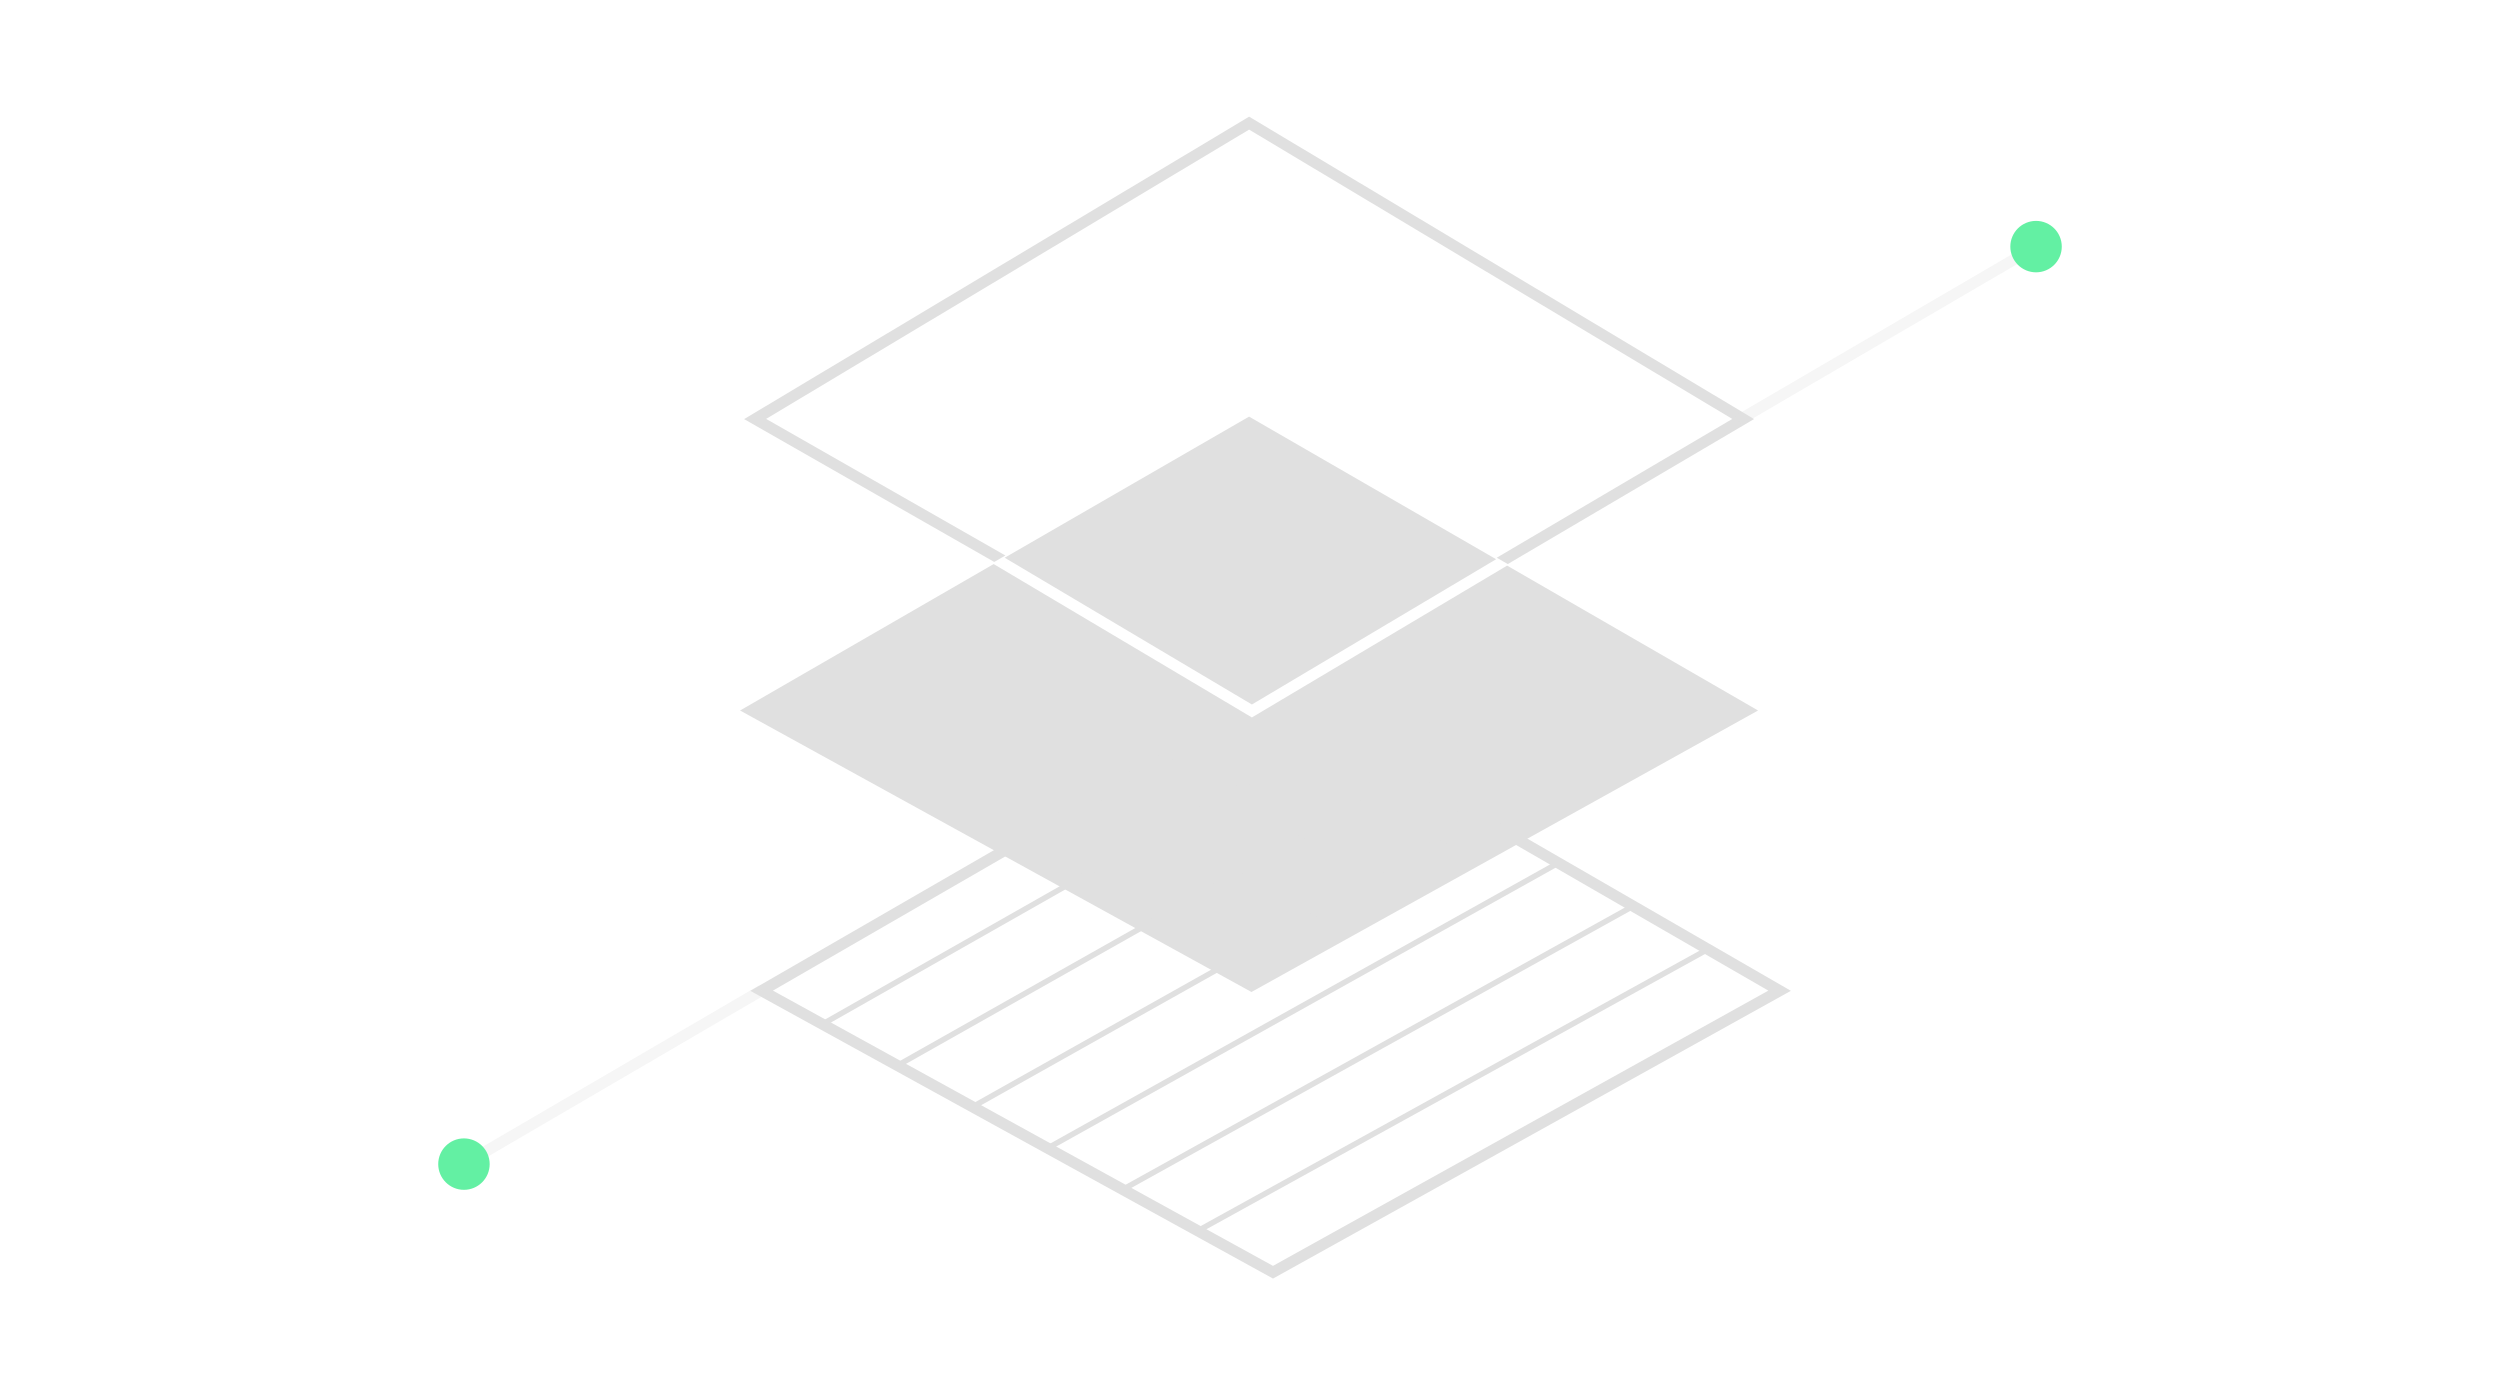
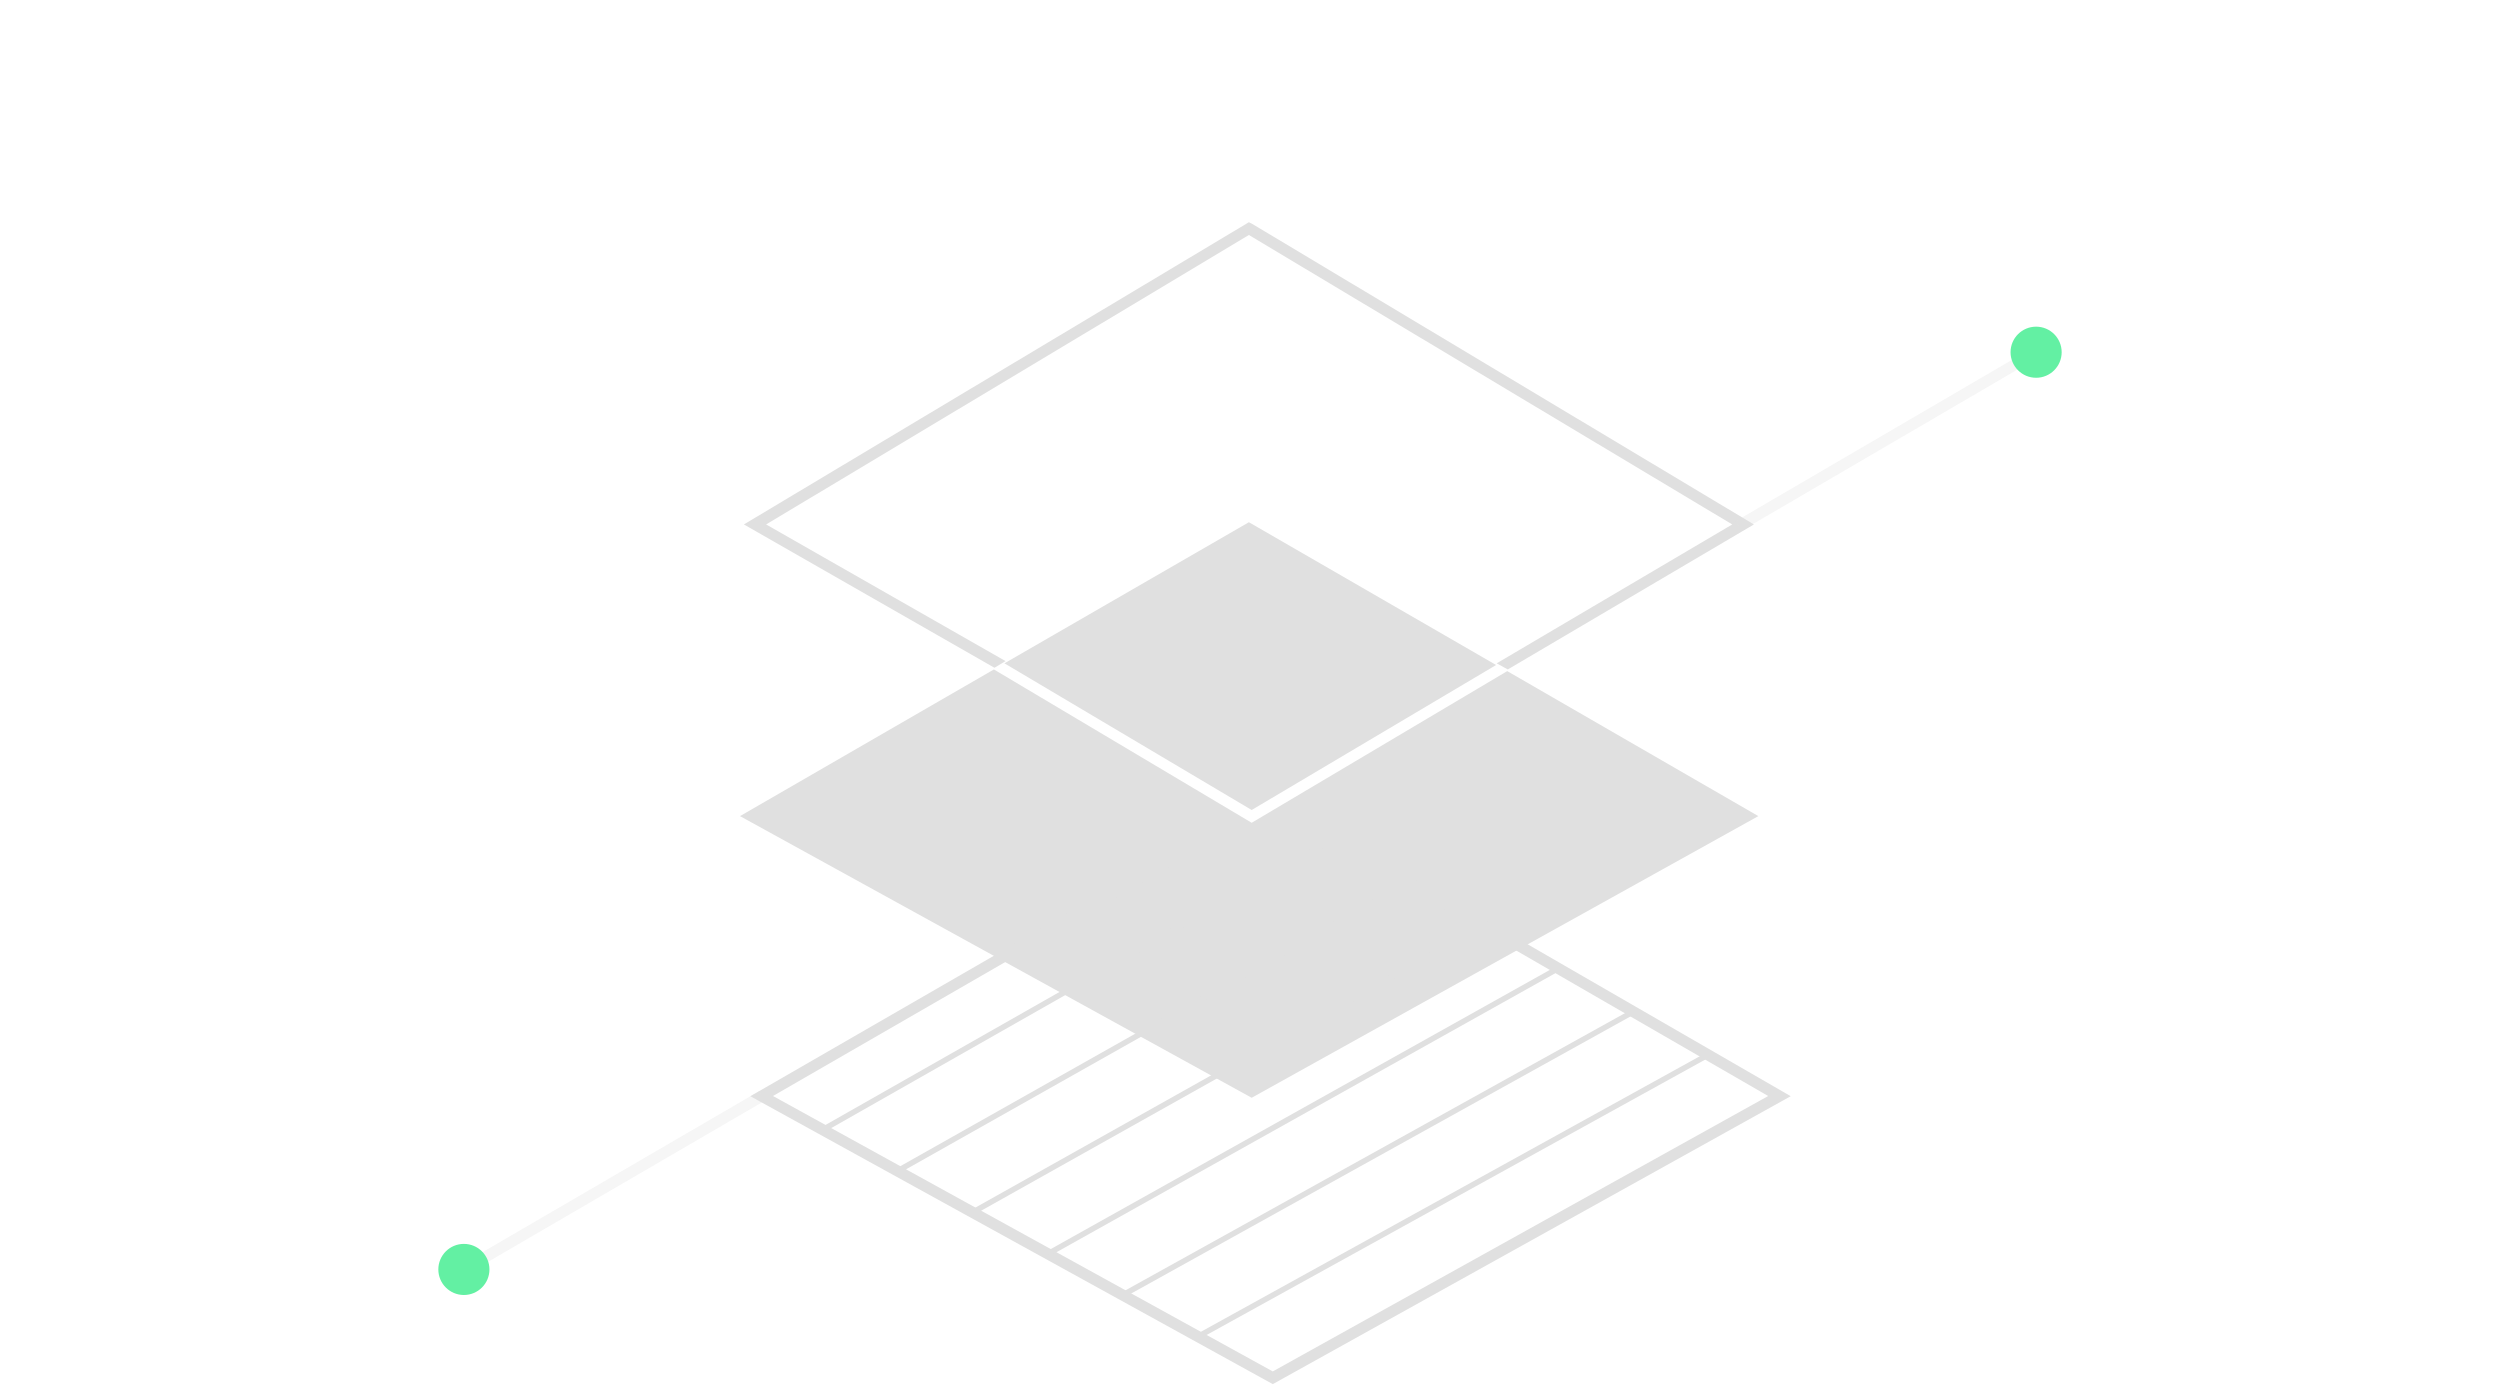
- <svg xmlns="http://www.w3.org/2000/svg" id="Layer_1" data-name="Layer 1" viewBox="0 0 450 250">
-   <defs>
-     <style>.cls-1{fill:#e0e0e0;}.cls-2,.cls-3,.cls-4{fill:none;stroke:#e0e0e0;stroke-miterlimit:10;}.cls-2,.cls-4{stroke-width:2px;}.cls-4{opacity:0.3;}.cls-5{fill:#63f0a3;}</style>
-   </defs>
-   <polygon class="cls-1" points="225.34 126.81 269.3 100.66 224.83 74.99 180.84 100.39 225.34 126.81" />
-   <polygon class="cls-1" points="271.28 101.81 225.34 129.14 178.86 101.53 133.21 127.89 225.26 178.56 316.45 127.89 271.28 101.81" />
-   <polyline class="cls-2" points="212.04 135.05 137.09 178.33 229.14 229 320.33 178.33 246.02 135.42" />
-   <polygon class="cls-1" points="180.97 99.99 137.9 75.4 224.84 23.33 311.81 75.41 269.41 100.39 271.4 101.53 315.73 75.43 225.36 21.31 224.84 21 133.94 75.44 178.96 101.15 180.97 99.99" />
-   <line class="cls-3" x1="148.03" y1="184.35" x2="240.22" y2="132.01" />
-   <line class="cls-3" x1="161.54" y1="191.79" x2="253.66" y2="139.78" />
-   <line class="cls-3" x1="175.06" y1="199.23" x2="267.09" y2="147.55" />
-   <line class="cls-3" x1="188.57" y1="206.67" x2="280.53" y2="155.32" />
-   <line class="cls-3" x1="202.09" y1="214.11" x2="293.97" y2="163.1" />
-   <line class="cls-3" x1="215.6" y1="221.55" x2="307.41" y2="170.87" />
-   <line class="cls-4" x1="83.51" y1="209.54" x2="137.09" y2="178.26" />
-   <circle class="cls-5" cx="83.51" cy="209.54" r="4.63" />
-   <line class="cls-4" x1="366.49" y1="44.39" x2="312.91" y2="75.67" />
-   <circle class="cls-5" cx="366.49" cy="44.39" r="4.63" />
+ <svg xmlns="http://www.w3.org/2000/svg" version="1.1" id="Layer_1" x="0px" y="0px" viewBox="0 0 450 250" style="enable-background:new 0 0 450 250;" xml:space="preserve">
+   <style type="text/css">
+ 	.st0{fill:#E0E0E0;}
+ 	.st1{fill:none;stroke:#E0E0E0;stroke-width:2;stroke-miterlimit:10;}
+ 	.st2{fill:none;stroke:#E0E0E0;stroke-miterlimit:10;}
+ 	.st3{opacity:0.3;fill:none;stroke:#E0E0E0;stroke-width:2;stroke-miterlimit:10;enable-background:new    ;}
+ 	.st4{fill:#63F0A3;}
+ </style>
+   <polygon class="st0" points="225.3,145.8 269.3,119.7 224.8,94 180.8,119.4 " />
+   <polygon class="st0" points="271.3,120.8 225.3,148.1 178.9,120.5 133.2,146.9 225.3,197.6 316.5,146.9 " />
+   <polyline class="st1" points="212,154.1 137.1,197.3 229.1,248 320.3,197.3 246,154.4 " />
+   <polygon class="st0" points="181,119 137.9,94.4 224.8,42.3 311.8,94.4 269.4,119.4 271.4,120.5 315.7,94.4 225.4,40.3 224.8,40   133.9,94.4 179,120.2 " />
+   <line class="st2" x1="148" y1="203.4" x2="240.2" y2="151" />
+   <line class="st2" x1="161.5" y1="210.8" x2="253.7" y2="158.8" />
+   <line class="st2" x1="175.1" y1="218.2" x2="267.1" y2="166.6" />
+   <line class="st2" x1="188.6" y1="225.7" x2="280.5" y2="174.3" />
+   <line class="st2" x1="202.1" y1="233.1" x2="294" y2="182.1" />
+   <line class="st2" x1="215.6" y1="240.6" x2="307.4" y2="189.9" />
+   <line class="st3" x1="83.5" y1="228.5" x2="137.1" y2="197.3" />
+   <circle class="st4" cx="83.5" cy="228.5" r="4.6" />
+   <line class="st3" x1="366.5" y1="63.4" x2="312.9" y2="94.7" />
+   <circle class="st4" cx="366.5" cy="63.4" r="4.6" />
</svg>
